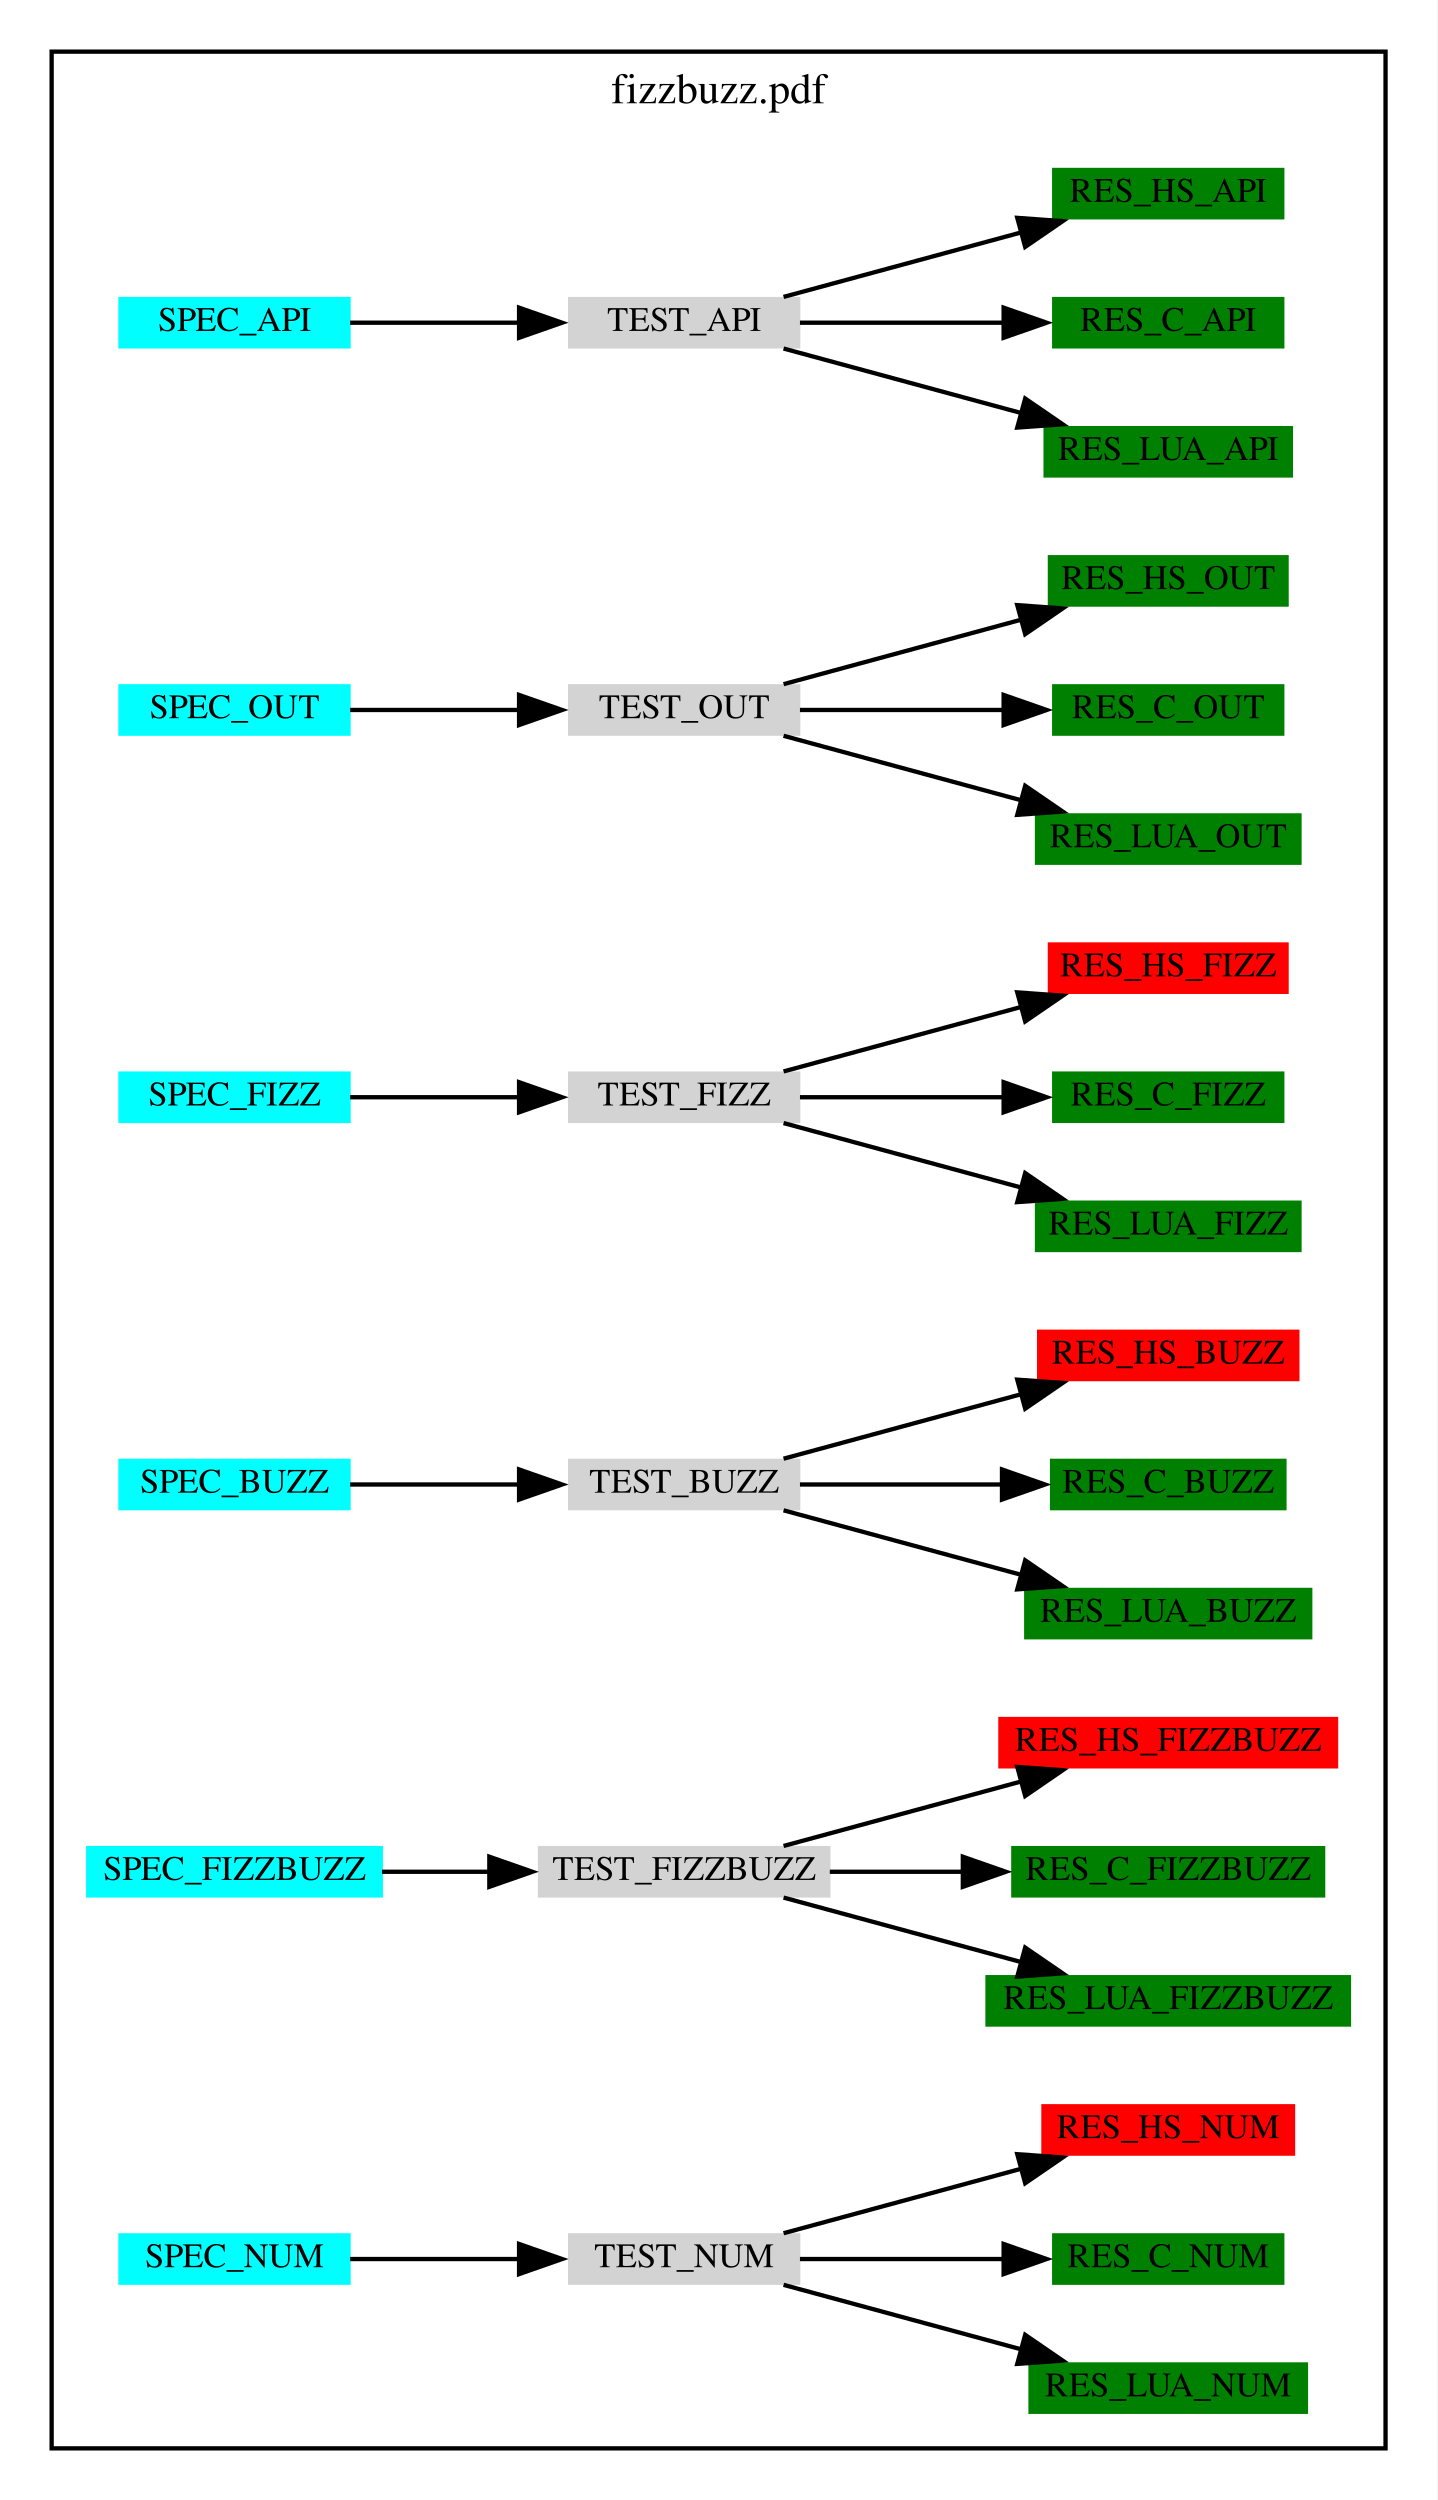
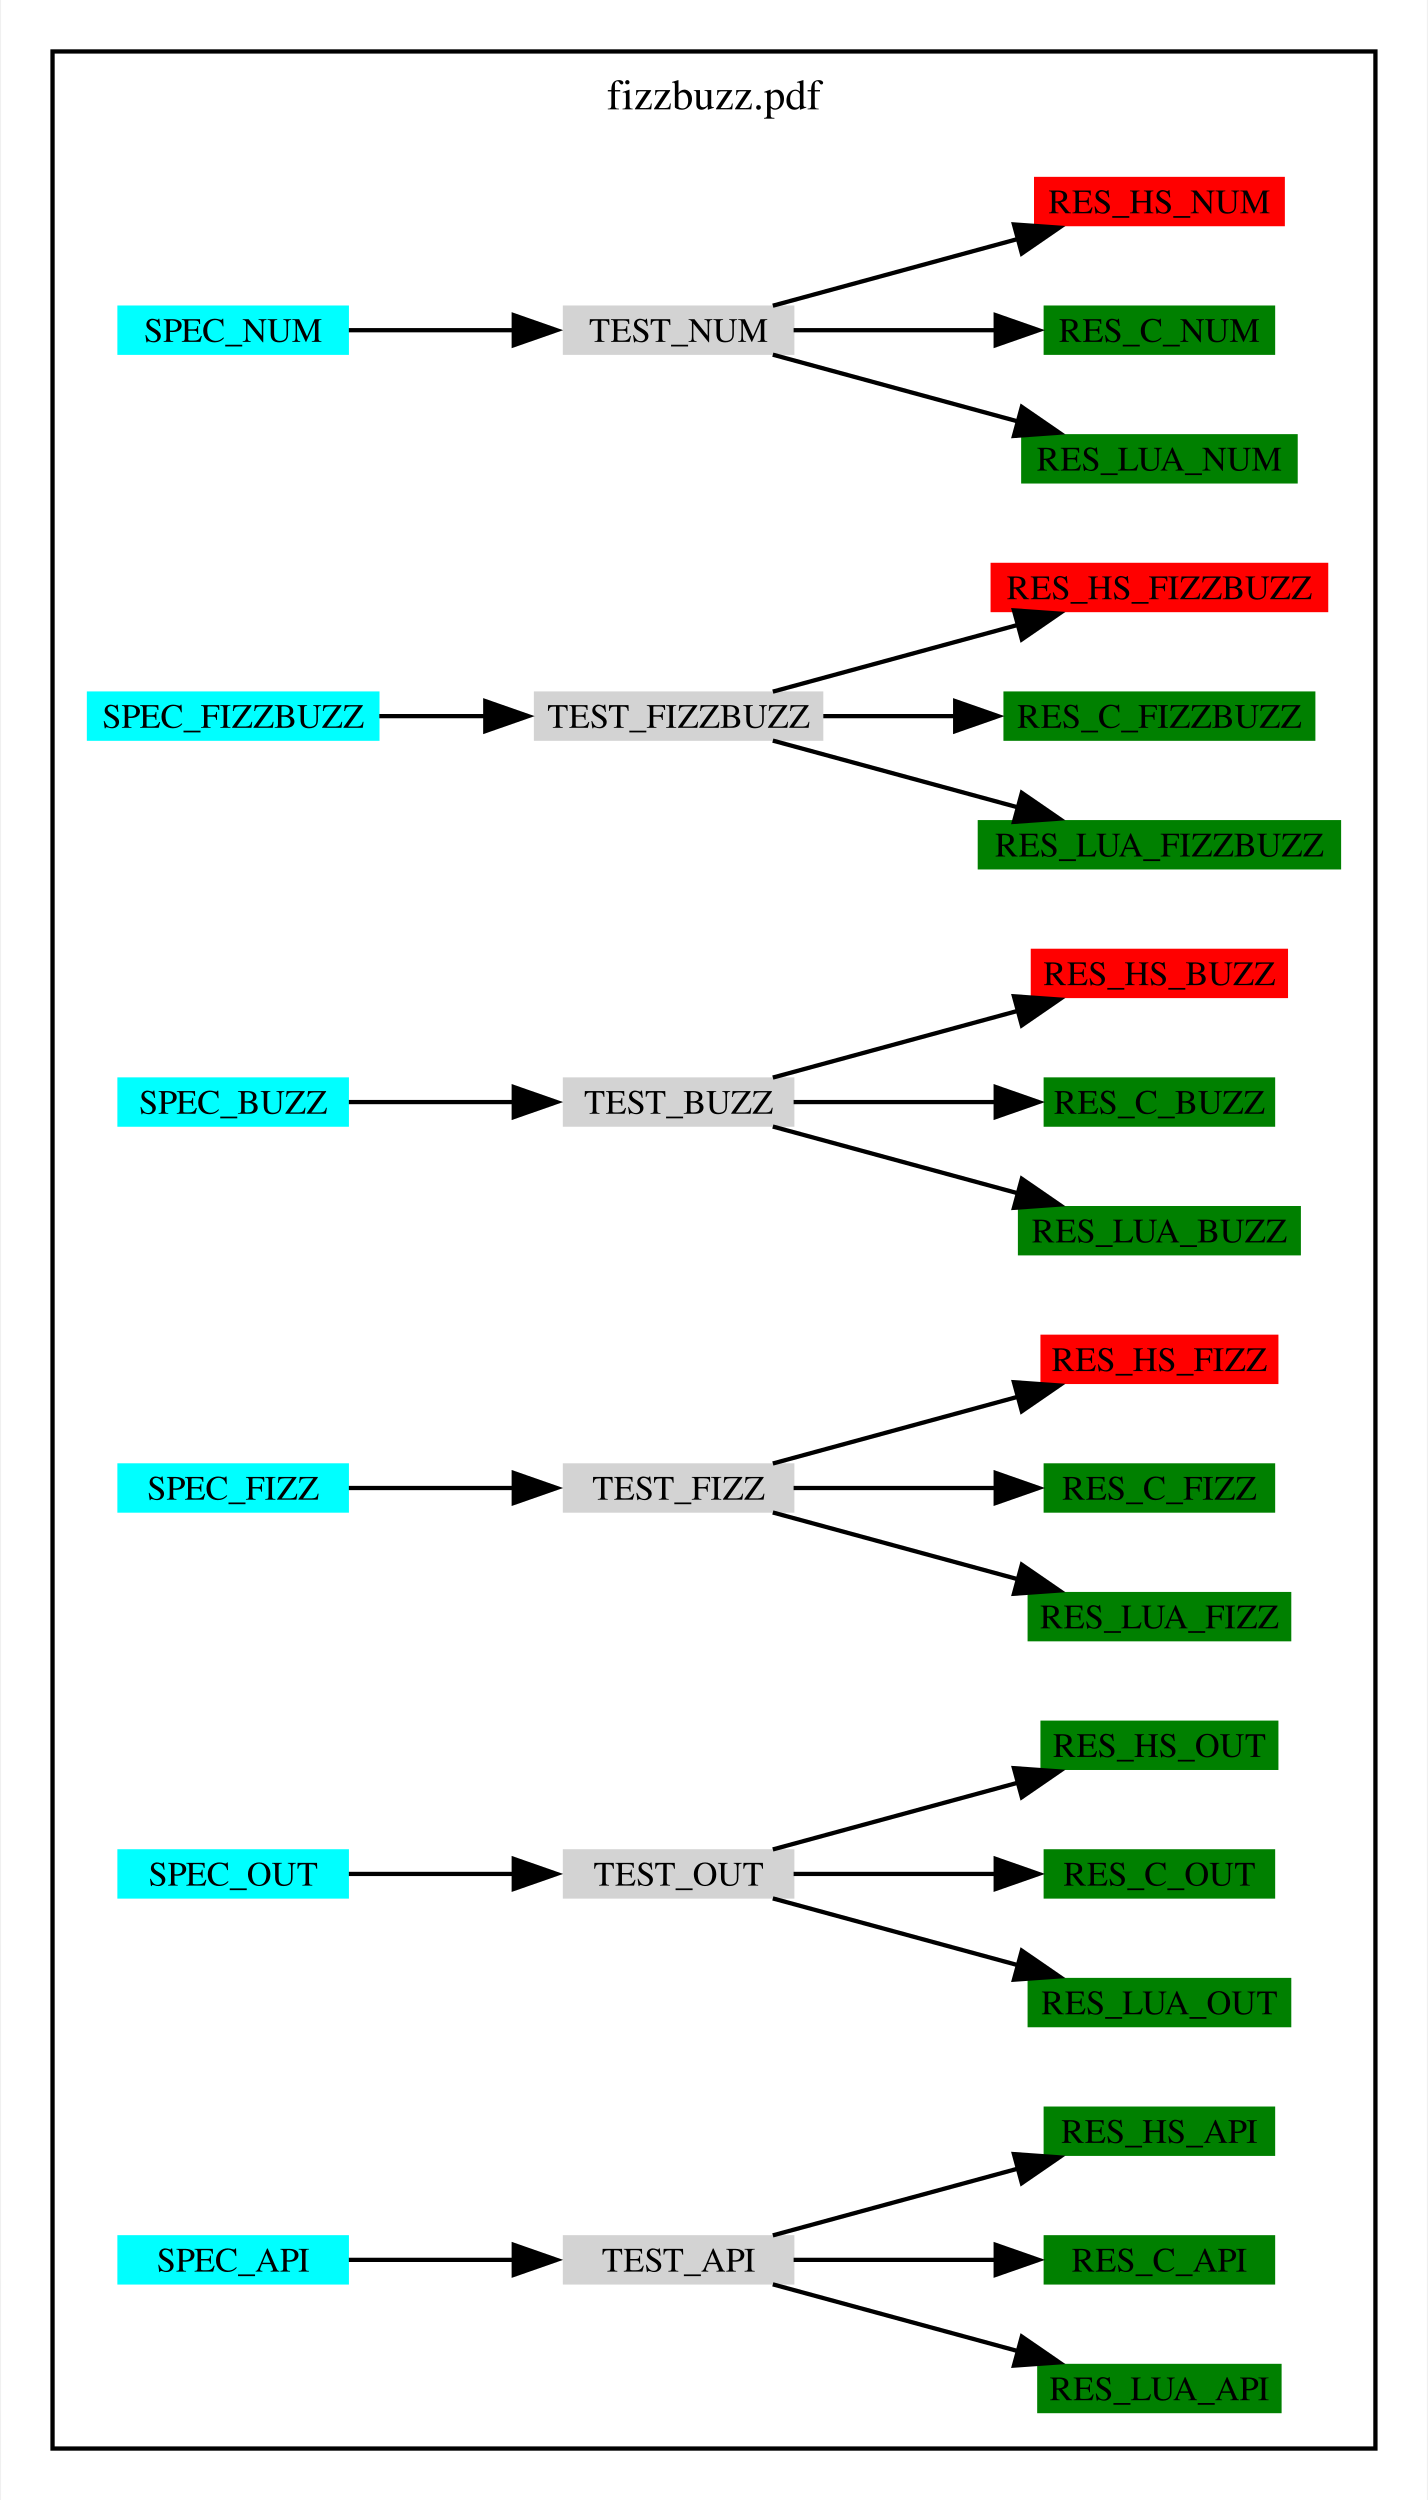
- <svg xmlns="http://www.w3.org/2000/svg" xmlns:xlink="http://www.w3.org/1999/xlink" width="334pt" height="581pt" viewBox="0.00 0.00 334.00 581.00">
-   <g id="graph0" class="graph" transform="scale(1 1) rotate(0) translate(4 577)">
-     <polygon fill="white" stroke="none" points="-4,4 -4,-577 330,-577 330,4 -4,4" />
+ <svg xmlns="http://www.w3.org/2000/svg" xmlns:xlink="http://www.w3.org/1999/xlink" width="333pt" height="583pt" viewBox="0.00 0.00 332.50 583.00">
+   <g id="graph0" class="graph" transform="scale(1 1) rotate(0) translate(4 579)">
+     <polygon fill="white" stroke="none" points="-4,4 -4,-579 328.5,-579 328.5,4 -4,4" />
    <g id="clust1" class="cluster">
-       <polygon fill="none" stroke="black" points="8,-8 8,-565 318,-565 318,-8 8,-8" />
-       <text text-anchor="middle" x="163" y="-553" font-family="Times,serif" font-size="10.00">fizzbuzz.pdf</text>
+       <polygon fill="none" stroke="black" points="8,-8 8,-567 316.5,-567 316.5,-8 8,-8" />
+       <text text-anchor="middle" x="162.25" y="-553.5" font-family="Times,serif" font-size="10.00">fizzbuzz.pdf</text>
    </g>
    <g id="node1" class="node">
      <g id="a_node1">
        <a xlink:href="fizzbuzz.pdf#SPEC_API" xlink:title="SPEC_API">
-           <polygon fill="cyan" stroke="none" points="77.5,-508 23.5,-508 23.5,-496 77.5,-496 77.5,-508" />
-           <text text-anchor="middle" x="50.5" y="-500.1" font-family="Times,serif" font-size="8.00">SPEC_API</text>
+           <polygon fill="cyan" stroke="none" points="77.12,-57.76 23.12,-57.76 23.12,-46.24 77.12,-46.24 77.12,-57.76" />
+           <text text-anchor="middle" x="50.12" y="-49.27" font-family="Times,serif" font-size="8.00">SPEC_API</text>
        </a>
      </g>
    </g>
    <g id="node7" class="node">
      <g id="a_node7">
        <a xlink:href="fizzbuzz.pdf#TEST_API" xlink:title="TEST_API">
-           <polygon fill="lightgrey" stroke="none" points="182,-508 128,-508 128,-496 182,-496 182,-508" />
-           <text text-anchor="middle" x="155" y="-500.1" font-family="Times,serif" font-size="8.00">TEST_API</text>
+           <polygon fill="lightgrey" stroke="none" points="181,-57.76 127,-57.76 127,-46.24 181,-46.24 181,-57.76" />
+           <text text-anchor="middle" x="154" y="-49.27" font-family="Times,serif" font-size="8.00">TEST_API</text>
        </a>
      </g>
    </g>
    <g id="edge1" class="edge">
-       <path fill="none" stroke="black" d="M77.37,-502C89.26,-502 103.6,-502 116.64,-502" />
-       <polygon fill="black" stroke="black" points="116.63,-505.5 126.63,-502 116.63,-498.5 116.63,-505.5" />
+       <path fill="none" stroke="black" d="M77.1,-52C88.83,-52 102.91,-52 115.75,-52" />
+       <polygon fill="black" stroke="black" points="115.56,-55.5 125.56,-52 115.56,-48.5 115.56,-55.5" />
    </g>
    <g id="node2" class="node">
      <g id="a_node2">
        <a xlink:href="fizzbuzz.pdf#SPEC_OUT" xlink:title="SPEC_OUT">
-           <polygon fill="cyan" stroke="none" points="77.5,-418 23.5,-418 23.5,-406 77.5,-406 77.5,-418" />
-           <text text-anchor="middle" x="50.5" y="-410.1" font-family="Times,serif" font-size="8.00">SPEC_OUT</text>
+           <polygon fill="cyan" stroke="none" points="77.12,-147.76 23.12,-147.76 23.12,-136.24 77.12,-136.24 77.12,-147.76" />
+           <text text-anchor="middle" x="50.12" y="-139.28" font-family="Times,serif" font-size="8.00">SPEC_OUT</text>
        </a>
      </g>
    </g>
    <g id="node8" class="node">
      <g id="a_node8">
        <a xlink:href="fizzbuzz.pdf#TEST_OUT" xlink:title="TEST_OUT">
-           <polygon fill="lightgrey" stroke="none" points="182,-418 128,-418 128,-406 182,-406 182,-418" />
-           <text text-anchor="middle" x="155" y="-410.1" font-family="Times,serif" font-size="8.00">TEST_OUT</text>
+           <polygon fill="lightgrey" stroke="none" points="181,-147.76 127,-147.76 127,-136.24 181,-136.24 181,-147.76" />
+           <text text-anchor="middle" x="154" y="-139.28" font-family="Times,serif" font-size="8.00">TEST_OUT</text>
        </a>
      </g>
    </g>
    <g id="edge2" class="edge">
-       <path fill="none" stroke="black" d="M77.37,-412C89.26,-412 103.6,-412 116.64,-412" />
-       <polygon fill="black" stroke="black" points="116.63,-415.5 126.63,-412 116.63,-408.5 116.63,-415.5" />
+       <path fill="none" stroke="black" d="M77.1,-142C88.83,-142 102.91,-142 115.75,-142" />
+       <polygon fill="black" stroke="black" points="115.56,-145.5 125.56,-142 115.56,-138.5 115.56,-145.5" />
    </g>
    <g id="node3" class="node">
      <g id="a_node3">
        <a xlink:href="fizzbuzz.pdf#SPEC_FIZZ" xlink:title="SPEC_FIZZ">
-           <polygon fill="cyan" stroke="none" points="77.5,-328 23.5,-328 23.5,-316 77.5,-316 77.5,-328" />
-           <text text-anchor="middle" x="50.5" y="-320.1" font-family="Times,serif" font-size="8.00">SPEC_FIZZ</text>
+           <polygon fill="cyan" stroke="none" points="77.12,-237.76 23.12,-237.76 23.12,-226.24 77.12,-226.24 77.12,-237.76" />
+           <text text-anchor="middle" x="50.12" y="-229.28" font-family="Times,serif" font-size="8.00">SPEC_FIZZ</text>
        </a>
      </g>
    </g>
    <g id="node9" class="node">
      <g id="a_node9">
        <a xlink:href="fizzbuzz.pdf#TEST_FIZZ" xlink:title="TEST_FIZZ">
-           <polygon fill="lightgrey" stroke="none" points="182,-328 128,-328 128,-316 182,-316 182,-328" />
-           <text text-anchor="middle" x="155" y="-320.1" font-family="Times,serif" font-size="8.00">TEST_FIZZ</text>
+           <polygon fill="lightgrey" stroke="none" points="181,-237.76 127,-237.76 127,-226.24 181,-226.24 181,-237.76" />
+           <text text-anchor="middle" x="154" y="-229.28" font-family="Times,serif" font-size="8.00">TEST_FIZZ</text>
        </a>
      </g>
    </g>
    <g id="edge3" class="edge">
-       <path fill="none" stroke="black" d="M77.37,-322C89.26,-322 103.6,-322 116.64,-322" />
-       <polygon fill="black" stroke="black" points="116.63,-325.5 126.63,-322 116.63,-318.5 116.63,-325.5" />
+       <path fill="none" stroke="black" d="M77.1,-232C88.83,-232 102.91,-232 115.75,-232" />
+       <polygon fill="black" stroke="black" points="115.56,-235.5 125.56,-232 115.56,-228.5 115.56,-235.5" />
    </g>
    <g id="node4" class="node">
      <g id="a_node4">
        <a xlink:href="fizzbuzz.pdf#SPEC_BUZZ" xlink:title="SPEC_BUZZ">
-           <polygon fill="cyan" stroke="none" points="77.5,-238 23.5,-238 23.5,-226 77.5,-226 77.5,-238" />
-           <text text-anchor="middle" x="50.5" y="-230.1" font-family="Times,serif" font-size="8.00">SPEC_BUZZ</text>
+           <polygon fill="cyan" stroke="none" points="77.12,-327.76 23.12,-327.76 23.12,-316.24 77.12,-316.24 77.12,-327.76" />
+           <text text-anchor="middle" x="50.12" y="-319.27" font-family="Times,serif" font-size="8.00">SPEC_BUZZ</text>
        </a>
      </g>
    </g>
    <g id="node10" class="node">
      <g id="a_node10">
        <a xlink:href="fizzbuzz.pdf#TEST_BUZZ" xlink:title="TEST_BUZZ">
-           <polygon fill="lightgrey" stroke="none" points="182,-238 128,-238 128,-226 182,-226 182,-238" />
-           <text text-anchor="middle" x="155" y="-230.1" font-family="Times,serif" font-size="8.00">TEST_BUZZ</text>
+           <polygon fill="lightgrey" stroke="none" points="181,-327.76 127,-327.76 127,-316.24 181,-316.24 181,-327.76" />
+           <text text-anchor="middle" x="154" y="-319.27" font-family="Times,serif" font-size="8.00">TEST_BUZZ</text>
        </a>
      </g>
    </g>
    <g id="edge4" class="edge">
-       <path fill="none" stroke="black" d="M77.37,-232C89.26,-232 103.6,-232 116.64,-232" />
-       <polygon fill="black" stroke="black" points="116.63,-235.5 126.63,-232 116.63,-228.5 116.63,-235.5" />
+       <path fill="none" stroke="black" d="M77.1,-322C88.83,-322 102.91,-322 115.75,-322" />
+       <polygon fill="black" stroke="black" points="115.56,-325.5 125.56,-322 115.56,-318.5 115.56,-325.5" />
    </g>
    <g id="node5" class="node">
      <g id="a_node5">
        <a xlink:href="fizzbuzz.pdf#SPEC_FIZZBUZZ" xlink:title="SPEC_FIZZBUZZ">
-           <polygon fill="cyan" stroke="none" points="85,-148 16,-148 16,-136 85,-136 85,-148" />
-           <text text-anchor="middle" x="50.5" y="-140.1" font-family="Times,serif" font-size="8.00">SPEC_FIZZBUZZ</text>
+           <polygon fill="cyan" stroke="none" points="84.25,-417.76 16,-417.76 16,-406.24 84.25,-406.24 84.25,-417.76" />
+           <text text-anchor="middle" x="50.12" y="-409.27" font-family="Times,serif" font-size="8.00">SPEC_FIZZBUZZ</text>
        </a>
      </g>
    </g>
    <g id="node11" class="node">
      <g id="a_node11">
        <a xlink:href="fizzbuzz.pdf#TEST_FIZZBUZZ" xlink:title="TEST_FIZZBUZZ">
-           <polygon fill="lightgrey" stroke="none" points="189,-148 121,-148 121,-136 189,-136 189,-148" />
-           <text text-anchor="middle" x="155" y="-140.1" font-family="Times,serif" font-size="8.00">TEST_FIZZBUZZ</text>
+           <polygon fill="lightgrey" stroke="none" points="187.75,-417.76 120.25,-417.76 120.25,-406.24 187.75,-406.24 187.75,-417.76" />
+           <text text-anchor="middle" x="154" y="-409.27" font-family="Times,serif" font-size="8.00">TEST_FIZZBUZZ</text>
        </a>
      </g>
    </g>
    <g id="edge5" class="edge">
-       <path fill="none" stroke="black" d="M84.78,-142C92.82,-142 101.53,-142 109.98,-142" />
-       <polygon fill="black" stroke="black" points="109.72,-145.5 119.72,-142 109.72,-138.5 109.72,-145.5" />
+       <path fill="none" stroke="black" d="M84.2,-412C92.1,-412 100.65,-412 108.96,-412" />
+       <polygon fill="black" stroke="black" points="108.92,-415.5 118.92,-412 108.92,-408.5 108.92,-415.5" />
    </g>
    <g id="node6" class="node">
      <g id="a_node6">
        <a xlink:href="fizzbuzz.pdf#SPEC_NUM" xlink:title="SPEC_NUM">
-           <polygon fill="cyan" stroke="none" points="77.5,-58 23.5,-58 23.5,-46 77.5,-46 77.5,-58" />
-           <text text-anchor="middle" x="50.5" y="-50.1" font-family="Times,serif" font-size="8.00">SPEC_NUM</text>
+           <polygon fill="cyan" stroke="none" points="77.12,-507.76 23.12,-507.76 23.12,-496.24 77.12,-496.24 77.12,-507.76" />
+           <text text-anchor="middle" x="50.12" y="-499.27" font-family="Times,serif" font-size="8.00">SPEC_NUM</text>
        </a>
      </g>
    </g>
    <g id="node12" class="node">
      <g id="a_node12">
        <a xlink:href="fizzbuzz.pdf#TEST_NUM" xlink:title="TEST_NUM">
-           <polygon fill="lightgrey" stroke="none" points="182,-58 128,-58 128,-46 182,-46 182,-58" />
-           <text text-anchor="middle" x="155" y="-50.1" font-family="Times,serif" font-size="8.00">TEST_NUM</text>
+           <polygon fill="lightgrey" stroke="none" points="181,-507.76 127,-507.76 127,-496.24 181,-496.24 181,-507.76" />
+           <text text-anchor="middle" x="154" y="-499.27" font-family="Times,serif" font-size="8.00">TEST_NUM</text>
        </a>
      </g>
    </g>
    <g id="edge6" class="edge">
-       <path fill="none" stroke="black" d="M77.37,-52C89.26,-52 103.6,-52 116.64,-52" />
-       <polygon fill="black" stroke="black" points="116.63,-55.5 126.63,-52 116.63,-48.5 116.63,-55.5" />
+       <path fill="none" stroke="black" d="M77.1,-502C88.83,-502 102.91,-502 115.75,-502" />
+       <polygon fill="black" stroke="black" points="115.56,-505.5 125.56,-502 115.56,-498.5 115.56,-505.5" />
    </g>
    <g id="node13" class="node">
      <g id="a_node13">
        <a xlink:href="fizzbuzz.pdf#RES_LUA_API" xlink:title="RES_LUA_API">
-           <polygon fill="green" stroke="none" points="296.5,-478 238.5,-478 238.5,-466 296.5,-466 296.5,-478" />
-           <text text-anchor="middle" x="267.5" y="-470.1" font-family="Times,serif" font-size="8.00">RES_LUA_API</text>
+           <polygon fill="green" stroke="none" points="294.62,-27.76 237.62,-27.76 237.62,-16.24 294.62,-16.24 294.62,-27.76" />
+           <text text-anchor="middle" x="266.12" y="-19.27" font-family="Times,serif" font-size="8.00">RES_LUA_API</text>
        </a>
      </g>
    </g>
    <g id="edge7" class="edge">
-       <path fill="none" stroke="black" d="M178.1,-496C193.98,-491.69 215.67,-485.8 233.59,-480.94" />
-       <polygon fill="black" stroke="black" points="234.25,-484.38 242.98,-478.39 232.41,-477.63 234.25,-484.38" />
+       <path fill="none" stroke="black" d="M175.97,-46.29C192.12,-41.89 214.73,-35.73 233.13,-30.72" />
+       <polygon fill="black" stroke="black" points="234.04,-34.1 242.77,-28.09 232.2,-27.34 234.04,-34.1" />
    </g>
    <g id="node19" class="node">
      <g id="a_node19">
        <a xlink:href="fizzbuzz.pdf#RES_C_API" xlink:title="RES_C_API">
-           <polygon fill="green" stroke="none" points="294.5,-508 240.5,-508 240.5,-496 294.5,-496 294.5,-508" />
-           <text text-anchor="middle" x="267.5" y="-500.1" font-family="Times,serif" font-size="8.00">RES_C_API</text>
+           <polygon fill="green" stroke="none" points="293.12,-57.76 239.12,-57.76 239.12,-46.24 293.12,-46.24 293.12,-57.76" />
+           <text text-anchor="middle" x="266.12" y="-49.27" font-family="Times,serif" font-size="8.00">RES_C_API</text>
        </a>
      </g>
    </g>
    <g id="edge13" class="edge">
-       <path fill="none" stroke="black" d="M181.91,-502C196.04,-502 213.78,-502 229.36,-502" />
-       <polygon fill="black" stroke="black" points="229.24,-505.5 239.24,-502 229.24,-498.5 229.24,-505.5" />
+       <path fill="none" stroke="black" d="M180.82,-52C194.9,-52 212.58,-52 228.11,-52" />
+       <polygon fill="black" stroke="black" points="227.95,-55.5 237.95,-52 227.95,-48.5 227.95,-55.5" />
    </g>
    <g id="node25" class="node">
      <g id="a_node25">
        <a xlink:href="fizzbuzz.pdf#RES_HS_API" xlink:title="RES_HS_API">
-           <polygon fill="green" stroke="none" points="294.5,-538 240.5,-538 240.5,-526 294.5,-526 294.5,-538" />
-           <text text-anchor="middle" x="267.5" y="-530.1" font-family="Times,serif" font-size="8.00">RES_HS_API</text>
+           <polygon fill="green" stroke="none" points="293.12,-87.76 239.12,-87.76 239.12,-76.24 293.12,-76.24 293.12,-87.76" />
+           <text text-anchor="middle" x="266.12" y="-79.28" font-family="Times,serif" font-size="8.00">RES_HS_API</text>
        </a>
      </g>
    </g>
    <g id="edge19" class="edge">
-       <path fill="none" stroke="black" d="M178.1,-508C193.98,-512.31 215.67,-518.2 233.59,-523.06" />
-       <polygon fill="black" stroke="black" points="232.41,-526.37 242.98,-525.61 234.25,-519.62 232.41,-526.37" />
+       <path fill="none" stroke="black" d="M175.97,-57.71C192.12,-62.11 214.73,-68.27 233.13,-73.28" />
+       <polygon fill="black" stroke="black" points="232.2,-76.66 242.77,-75.91 234.04,-69.9 232.2,-76.66" />
    </g>
    <g id="node14" class="node">
      <g id="a_node14">
        <a xlink:href="fizzbuzz.pdf#RES_LUA_OUT" xlink:title="RES_LUA_OUT">
-           <polygon fill="green" stroke="none" points="298.5,-388 236.5,-388 236.5,-376 298.5,-376 298.5,-388" />
-           <text text-anchor="middle" x="267.5" y="-380.1" font-family="Times,serif" font-size="8.00">RES_LUA_OUT</text>
+           <polygon fill="green" stroke="none" points="296.88,-117.76 235.38,-117.76 235.38,-106.24 296.88,-106.24 296.88,-117.76" />
+           <text text-anchor="middle" x="266.12" y="-109.28" font-family="Times,serif" font-size="8.00">RES_LUA_OUT</text>
        </a>
      </g>
    </g>
    <g id="edge8" class="edge">
-       <path fill="none" stroke="black" d="M178.1,-406C193.98,-401.69 215.67,-395.8 233.59,-390.94" />
-       <polygon fill="black" stroke="black" points="234.25,-394.38 242.98,-388.39 232.41,-387.63 234.25,-394.38" />
+       <path fill="none" stroke="black" d="M175.97,-136.29C192.12,-131.89 214.73,-125.73 233.13,-120.72" />
+       <polygon fill="black" stroke="black" points="234.04,-124.1 242.77,-118.09 232.2,-117.34 234.04,-124.1" />
    </g>
    <g id="node20" class="node">
      <g id="a_node20">
        <a xlink:href="fizzbuzz.pdf#RES_C_OUT" xlink:title="RES_C_OUT">
-           <polygon fill="green" stroke="none" points="294.5,-418 240.5,-418 240.5,-406 294.5,-406 294.5,-418" />
-           <text text-anchor="middle" x="267.5" y="-410.1" font-family="Times,serif" font-size="8.00">RES_C_OUT</text>
+           <polygon fill="green" stroke="none" points="293.12,-147.76 239.12,-147.76 239.12,-136.24 293.12,-136.24 293.12,-147.76" />
+           <text text-anchor="middle" x="266.12" y="-139.28" font-family="Times,serif" font-size="8.00">RES_C_OUT</text>
        </a>
      </g>
    </g>
    <g id="edge14" class="edge">
-       <path fill="none" stroke="black" d="M181.91,-412C196.04,-412 213.78,-412 229.36,-412" />
-       <polygon fill="black" stroke="black" points="229.24,-415.5 239.24,-412 229.24,-408.5 229.24,-415.5" />
+       <path fill="none" stroke="black" d="M180.82,-142C194.9,-142 212.58,-142 228.11,-142" />
+       <polygon fill="black" stroke="black" points="227.95,-145.5 237.95,-142 227.95,-138.5 227.95,-145.5" />
    </g>
    <g id="node26" class="node">
      <g id="a_node26">
        <a xlink:href="fizzbuzz.pdf#RES_HS_OUT" xlink:title="RES_HS_OUT">
-           <polygon fill="green" stroke="none" points="295.5,-448 239.5,-448 239.5,-436 295.5,-436 295.5,-448" />
-           <text text-anchor="middle" x="267.5" y="-440.1" font-family="Times,serif" font-size="8.00">RES_HS_OUT</text>
+           <polygon fill="green" stroke="none" points="293.88,-177.76 238.38,-177.76 238.38,-166.24 293.88,-166.24 293.88,-177.76" />
+           <text text-anchor="middle" x="266.12" y="-169.28" font-family="Times,serif" font-size="8.00">RES_HS_OUT</text>
        </a>
      </g>
    </g>
    <g id="edge20" class="edge">
-       <path fill="none" stroke="black" d="M178.1,-418C193.98,-422.31 215.67,-428.2 233.59,-433.06" />
-       <polygon fill="black" stroke="black" points="232.41,-436.37 242.98,-435.61 234.25,-429.62 232.41,-436.37" />
+       <path fill="none" stroke="black" d="M175.97,-147.71C192.12,-152.11 214.73,-158.27 233.13,-163.28" />
+       <polygon fill="black" stroke="black" points="232.2,-166.66 242.77,-165.91 234.04,-159.9 232.2,-166.66" />
    </g>
    <g id="node15" class="node">
      <g id="a_node15">
        <a xlink:href="fizzbuzz.pdf#RES_LUA_FIZZ" xlink:title="RES_LUA_FIZZ">
-           <polygon fill="green" stroke="none" points="298.5,-298 236.5,-298 236.5,-286 298.5,-286 298.5,-298" />
-           <text text-anchor="middle" x="267.5" y="-290.1" font-family="Times,serif" font-size="8.00">RES_LUA_FIZZ</text>
+           <polygon fill="green" stroke="none" points="296.88,-207.76 235.38,-207.76 235.38,-196.24 296.88,-196.24 296.88,-207.76" />
+           <text text-anchor="middle" x="266.12" y="-199.28" font-family="Times,serif" font-size="8.00">RES_LUA_FIZZ</text>
        </a>
      </g>
    </g>
    <g id="edge9" class="edge">
-       <path fill="none" stroke="black" d="M178.1,-316C193.98,-311.69 215.67,-305.8 233.59,-300.94" />
-       <polygon fill="black" stroke="black" points="234.25,-304.38 242.98,-298.39 232.41,-297.63 234.25,-304.38" />
+       <path fill="none" stroke="black" d="M175.97,-226.29C192.12,-221.89 214.73,-215.73 233.13,-210.72" />
+       <polygon fill="black" stroke="black" points="234.04,-214.1 242.77,-208.09 232.2,-207.34 234.04,-214.1" />
    </g>
    <g id="node21" class="node">
      <g id="a_node21">
        <a xlink:href="fizzbuzz.pdf#RES_C_FIZZ" xlink:title="RES_C_FIZZ">
-           <polygon fill="green" stroke="none" points="294.5,-328 240.5,-328 240.5,-316 294.5,-316 294.5,-328" />
-           <text text-anchor="middle" x="267.5" y="-320.1" font-family="Times,serif" font-size="8.00">RES_C_FIZZ</text>
+           <polygon fill="green" stroke="none" points="293.12,-237.76 239.12,-237.76 239.12,-226.24 293.12,-226.24 293.12,-237.76" />
+           <text text-anchor="middle" x="266.12" y="-229.28" font-family="Times,serif" font-size="8.00">RES_C_FIZZ</text>
        </a>
      </g>
    </g>
    <g id="edge15" class="edge">
-       <path fill="none" stroke="black" d="M181.91,-322C196.04,-322 213.78,-322 229.36,-322" />
-       <polygon fill="black" stroke="black" points="229.24,-325.5 239.24,-322 229.24,-318.5 229.24,-325.5" />
+       <path fill="none" stroke="black" d="M180.82,-232C194.9,-232 212.58,-232 228.11,-232" />
+       <polygon fill="black" stroke="black" points="227.95,-235.5 237.95,-232 227.95,-228.5 227.95,-235.5" />
    </g>
    <g id="node27" class="node">
      <g id="a_node27">
        <a xlink:href="fizzbuzz.pdf#RES_HS_FIZZ" xlink:title="RES_HS_FIZZ">
-           <polygon fill="red" stroke="none" points="295.5,-358 239.5,-358 239.5,-346 295.5,-346 295.5,-358" />
-           <text text-anchor="middle" x="267.5" y="-350.1" font-family="Times,serif" font-size="8.00">RES_HS_FIZZ</text>
+           <polygon fill="red" stroke="none" points="293.88,-267.76 238.38,-267.76 238.38,-256.24 293.88,-256.24 293.88,-267.76" />
+           <text text-anchor="middle" x="266.12" y="-259.27" font-family="Times,serif" font-size="8.00">RES_HS_FIZZ</text>
        </a>
      </g>
    </g>
    <g id="edge21" class="edge">
-       <path fill="none" stroke="black" d="M178.1,-328C193.98,-332.31 215.67,-338.2 233.59,-343.06" />
-       <polygon fill="black" stroke="black" points="232.41,-346.37 242.98,-345.61 234.25,-339.62 232.41,-346.37" />
+       <path fill="none" stroke="black" d="M175.97,-237.71C192.12,-242.11 214.73,-248.27 233.13,-253.28" />
+       <polygon fill="black" stroke="black" points="232.2,-256.66 242.77,-255.91 234.04,-249.9 232.2,-256.66" />
    </g>
    <g id="node16" class="node">
      <g id="a_node16">
        <a xlink:href="fizzbuzz.pdf#RES_LUA_BUZZ" xlink:title="RES_LUA_BUZZ">
-           <polygon fill="green" stroke="none" points="301,-208 234,-208 234,-196 301,-196 301,-208" />
-           <text text-anchor="middle" x="267.5" y="-200.1" font-family="Times,serif" font-size="8.00">RES_LUA_BUZZ</text>
+           <polygon fill="green" stroke="none" points="299.12,-297.76 233.12,-297.76 233.12,-286.24 299.12,-286.24 299.12,-297.76" />
+           <text text-anchor="middle" x="266.12" y="-289.27" font-family="Times,serif" font-size="8.00">RES_LUA_BUZZ</text>
        </a>
      </g>
    </g>
    <g id="edge10" class="edge">
-       <path fill="none" stroke="black" d="M178.1,-226C193.98,-221.69 215.67,-215.8 233.59,-210.94" />
-       <polygon fill="black" stroke="black" points="234.25,-214.38 242.98,-208.39 232.41,-207.63 234.25,-214.38" />
+       <path fill="none" stroke="black" d="M175.97,-316.29C192.12,-311.89 214.73,-305.73 233.13,-300.72" />
+       <polygon fill="black" stroke="black" points="234.04,-304.1 242.77,-298.09 232.2,-297.34 234.04,-304.1" />
    </g>
    <g id="node22" class="node">
      <g id="a_node22">
        <a xlink:href="fizzbuzz.pdf#RES_C_BUZZ" xlink:title="RES_C_BUZZ">
-           <polygon fill="green" stroke="none" points="295,-238 240,-238 240,-226 295,-226 295,-238" />
-           <text text-anchor="middle" x="267.5" y="-230.1" font-family="Times,serif" font-size="8.00">RES_C_BUZZ</text>
+           <polygon fill="green" stroke="none" points="293.12,-327.76 239.12,-327.76 239.12,-316.24 293.12,-316.24 293.12,-327.76" />
+           <text text-anchor="middle" x="266.12" y="-319.27" font-family="Times,serif" font-size="8.00">RES_C_BUZZ</text>
        </a>
      </g>
    </g>
    <g id="edge16" class="edge">
-       <path fill="none" stroke="black" d="M181.91,-232C195.94,-232 213.52,-232 229.02,-232" />
-       <polygon fill="black" stroke="black" points="228.86,-235.5 238.86,-232 228.86,-228.5 228.86,-235.5" />
+       <path fill="none" stroke="black" d="M180.82,-322C194.9,-322 212.58,-322 228.11,-322" />
+       <polygon fill="black" stroke="black" points="227.95,-325.5 237.95,-322 227.95,-318.5 227.95,-325.5" />
    </g>
    <g id="node28" class="node">
      <g id="a_node28">
        <a xlink:href="fizzbuzz.pdf#RES_HS_BUZZ" xlink:title="RES_HS_BUZZ">
-           <polygon fill="red" stroke="none" points="298,-268 237,-268 237,-256 298,-256 298,-268" />
-           <text text-anchor="middle" x="267.5" y="-260.1" font-family="Times,serif" font-size="8.00">RES_HS_BUZZ</text>
+           <polygon fill="red" stroke="none" points="296.12,-357.76 236.12,-357.76 236.12,-346.24 296.12,-346.24 296.12,-357.76" />
+           <text text-anchor="middle" x="266.12" y="-349.27" font-family="Times,serif" font-size="8.00">RES_HS_BUZZ</text>
        </a>
      </g>
    </g>
    <g id="edge22" class="edge">
-       <path fill="none" stroke="black" d="M178.1,-238C193.98,-242.31 215.67,-248.2 233.59,-253.06" />
-       <polygon fill="black" stroke="black" points="232.41,-256.37 242.98,-255.61 234.25,-249.62 232.41,-256.37" />
+       <path fill="none" stroke="black" d="M175.97,-327.71C192.12,-332.11 214.73,-338.27 233.13,-343.28" />
+       <polygon fill="black" stroke="black" points="232.2,-346.66 242.77,-345.91 234.04,-339.9 232.2,-346.66" />
    </g>
    <g id="node17" class="node">
      <g id="a_node17">
        <a xlink:href="fizzbuzz.pdf#RES_LUA_FIZZBUZZ" xlink:title="RES_LUA_FIZZBUZZ">
-           <polygon fill="green" stroke="none" points="310,-118 225,-118 225,-106 310,-106 310,-118" />
-           <text text-anchor="middle" x="267.5" y="-110.1" font-family="Times,serif" font-size="8.00">RES_LUA_FIZZBUZZ</text>
+           <polygon fill="green" stroke="none" points="308.5,-387.76 223.75,-387.76 223.75,-376.24 308.5,-376.24 308.5,-387.76" />
+           <text text-anchor="middle" x="266.12" y="-379.27" font-family="Times,serif" font-size="8.00">RES_LUA_FIZZBUZZ</text>
        </a>
      </g>
    </g>
    <g id="edge11" class="edge">
-       <path fill="none" stroke="black" d="M178.1,-136C193.98,-131.69 215.67,-125.8 233.59,-120.94" />
-       <polygon fill="black" stroke="black" points="234.25,-124.38 242.98,-118.39 232.41,-117.63 234.25,-124.38" />
+       <path fill="none" stroke="black" d="M175.97,-406.29C192.12,-401.89 214.73,-395.73 233.13,-390.72" />
+       <polygon fill="black" stroke="black" points="234.04,-394.1 242.77,-388.09 232.2,-387.34 234.04,-394.1" />
    </g>
    <g id="node23" class="node">
      <g id="a_node23">
        <a xlink:href="fizzbuzz.pdf#RES_C_FIZZBUZZ" xlink:title="RES_C_FIZZBUZZ">
-           <polygon fill="green" stroke="none" points="304,-148 231,-148 231,-136 304,-136 304,-148" />
-           <text text-anchor="middle" x="267.5" y="-140.1" font-family="Times,serif" font-size="8.00">RES_C_FIZZBUZZ</text>
+           <polygon fill="green" stroke="none" points="302.5,-417.76 229.75,-417.76 229.75,-406.24 302.5,-406.24 302.5,-417.76" />
+           <text text-anchor="middle" x="266.12" y="-409.27" font-family="Times,serif" font-size="8.00">RES_C_FIZZBUZZ</text>
        </a>
      </g>
    </g>
    <g id="edge17" class="edge">
-       <path fill="none" stroke="black" d="M188.85,-142C198.56,-142 209.38,-142 219.78,-142" />
-       <polygon fill="black" stroke="black" points="219.76,-145.5 229.76,-142 219.76,-138.5 219.76,-145.5" />
+       <path fill="none" stroke="black" d="M187.74,-412C197.42,-412 208.2,-412 218.56,-412" />
+       <polygon fill="black" stroke="black" points="218.5,-415.5 228.5,-412 218.5,-408.5 218.5,-415.5" />
    </g>
    <g id="node29" class="node">
      <g id="a_node29">
        <a xlink:href="fizzbuzz.pdf#RES_HS_FIZZBUZZ" xlink:title="RES_HS_FIZZBUZZ">
-           <polygon fill="red" stroke="none" points="307,-178 228,-178 228,-166 307,-166 307,-178" />
-           <text text-anchor="middle" x="267.5" y="-170.1" font-family="Times,serif" font-size="8.00">RES_HS_FIZZBUZZ</text>
+           <polygon fill="red" stroke="none" points="305.5,-447.76 226.75,-447.76 226.75,-436.24 305.5,-436.24 305.5,-447.76" />
+           <text text-anchor="middle" x="266.12" y="-439.27" font-family="Times,serif" font-size="8.00">RES_HS_FIZZBUZZ</text>
        </a>
      </g>
    </g>
    <g id="edge23" class="edge">
-       <path fill="none" stroke="black" d="M178.1,-148C193.98,-152.31 215.67,-158.2 233.59,-163.06" />
-       <polygon fill="black" stroke="black" points="232.41,-166.37 242.98,-165.61 234.25,-159.62 232.41,-166.37" />
+       <path fill="none" stroke="black" d="M175.97,-417.71C192.12,-422.11 214.73,-428.27 233.13,-433.28" />
+       <polygon fill="black" stroke="black" points="232.2,-436.66 242.77,-435.91 234.04,-429.9 232.2,-436.66" />
    </g>
    <g id="node18" class="node">
      <g id="a_node18">
        <a xlink:href="fizzbuzz.pdf#RES_LUA_NUM" xlink:title="RES_LUA_NUM">
-           <polygon fill="green" stroke="none" points="300,-28 235,-28 235,-16 300,-16 300,-28" />
-           <text text-anchor="middle" x="267.5" y="-20.1" font-family="Times,serif" font-size="8.00">RES_LUA_NUM</text>
+           <polygon fill="green" stroke="none" points="298.38,-477.76 233.88,-477.76 233.88,-466.24 298.38,-466.24 298.38,-477.76" />
+           <text text-anchor="middle" x="266.12" y="-469.27" font-family="Times,serif" font-size="8.00">RES_LUA_NUM</text>
        </a>
      </g>
    </g>
    <g id="edge12" class="edge">
-       <path fill="none" stroke="black" d="M178.1,-46C193.98,-41.69 215.67,-35.8 233.59,-30.94" />
-       <polygon fill="black" stroke="black" points="234.25,-34.38 242.98,-28.39 232.41,-27.63 234.25,-34.38" />
+       <path fill="none" stroke="black" d="M175.97,-496.29C192.12,-491.89 214.73,-485.73 233.13,-480.72" />
+       <polygon fill="black" stroke="black" points="234.04,-484.1 242.77,-478.09 232.2,-477.34 234.04,-484.1" />
    </g>
    <g id="node24" class="node">
      <g id="a_node24">
        <a xlink:href="fizzbuzz.pdf#RES_C_NUM" xlink:title="RES_C_NUM">
-           <polygon fill="green" stroke="none" points="294.5,-58 240.5,-58 240.5,-46 294.5,-46 294.5,-58" />
-           <text text-anchor="middle" x="267.5" y="-50.1" font-family="Times,serif" font-size="8.00">RES_C_NUM</text>
+           <polygon fill="green" stroke="none" points="293.12,-507.76 239.12,-507.76 239.12,-496.24 293.12,-496.24 293.12,-507.76" />
+           <text text-anchor="middle" x="266.12" y="-499.27" font-family="Times,serif" font-size="8.00">RES_C_NUM</text>
        </a>
      </g>
    </g>
    <g id="edge18" class="edge">
-       <path fill="none" stroke="black" d="M181.91,-52C196.04,-52 213.78,-52 229.36,-52" />
-       <polygon fill="black" stroke="black" points="229.24,-55.5 239.24,-52 229.24,-48.5 229.24,-55.5" />
+       <path fill="none" stroke="black" d="M180.82,-502C194.9,-502 212.58,-502 228.11,-502" />
+       <polygon fill="black" stroke="black" points="227.95,-505.5 237.95,-502 227.95,-498.5 227.95,-505.5" />
    </g>
    <g id="node30" class="node">
      <g id="a_node30">
        <a xlink:href="fizzbuzz.pdf#RES_HS_NUM" xlink:title="RES_HS_NUM">
-           <polygon fill="red" stroke="none" points="297,-88 238,-88 238,-76 297,-76 297,-88" />
-           <text text-anchor="middle" x="267.5" y="-80.1" font-family="Times,serif" font-size="8.00">RES_HS_NUM</text>
+           <polygon fill="red" stroke="none" points="295.38,-537.76 236.88,-537.76 236.88,-526.24 295.38,-526.24 295.38,-537.76" />
+           <text text-anchor="middle" x="266.12" y="-529.27" font-family="Times,serif" font-size="8.00">RES_HS_NUM</text>
        </a>
      </g>
    </g>
    <g id="edge24" class="edge">
-       <path fill="none" stroke="black" d="M178.1,-58C193.98,-62.31 215.67,-68.2 233.59,-73.06" />
-       <polygon fill="black" stroke="black" points="232.41,-76.37 242.98,-75.61 234.25,-69.62 232.41,-76.37" />
+       <path fill="none" stroke="black" d="M175.97,-507.71C192.12,-512.11 214.73,-518.27 233.13,-523.28" />
+       <polygon fill="black" stroke="black" points="232.2,-526.66 242.77,-525.91 234.04,-519.9 232.2,-526.66" />
    </g>
  </g>
</svg>
